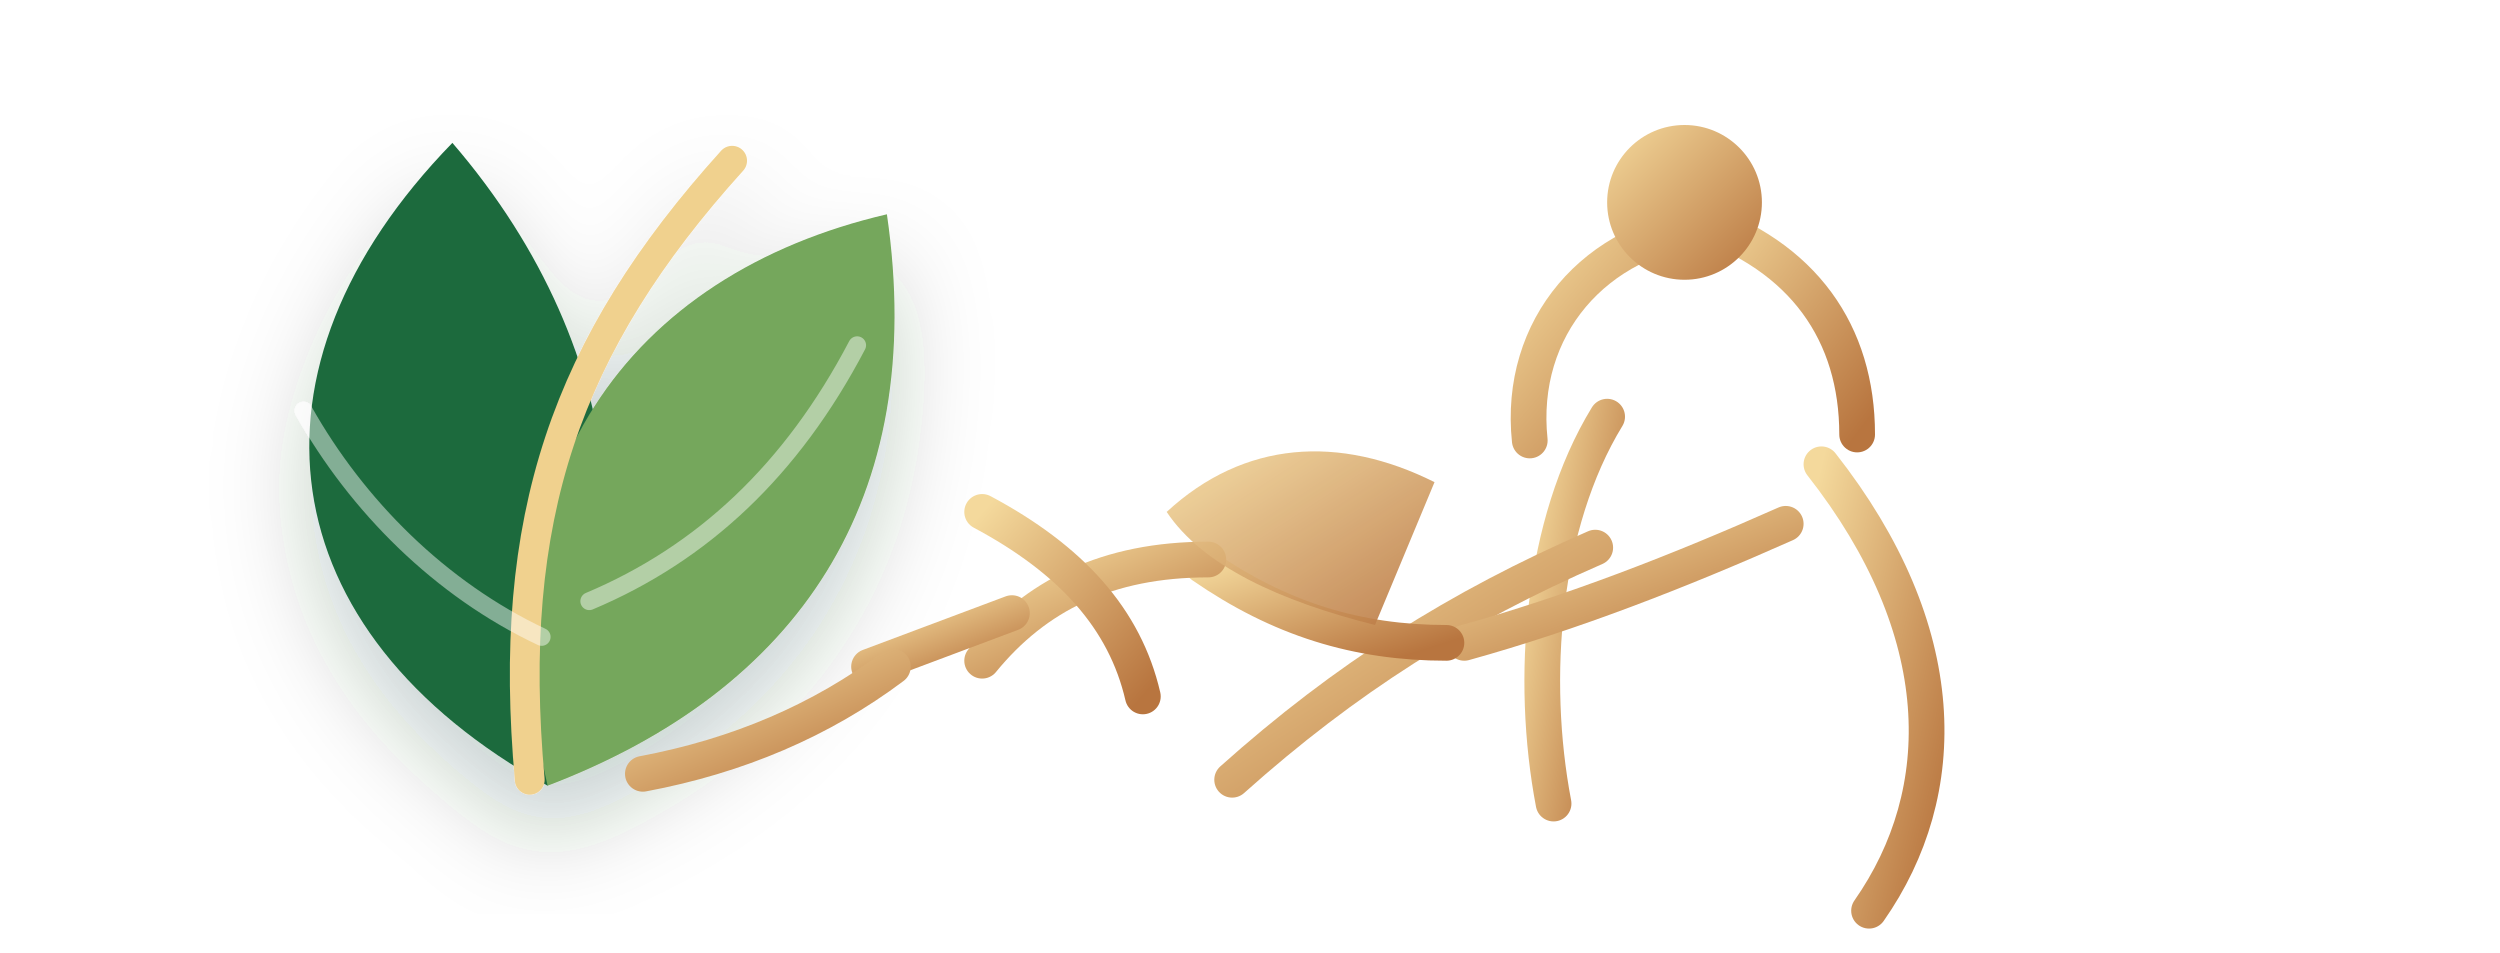
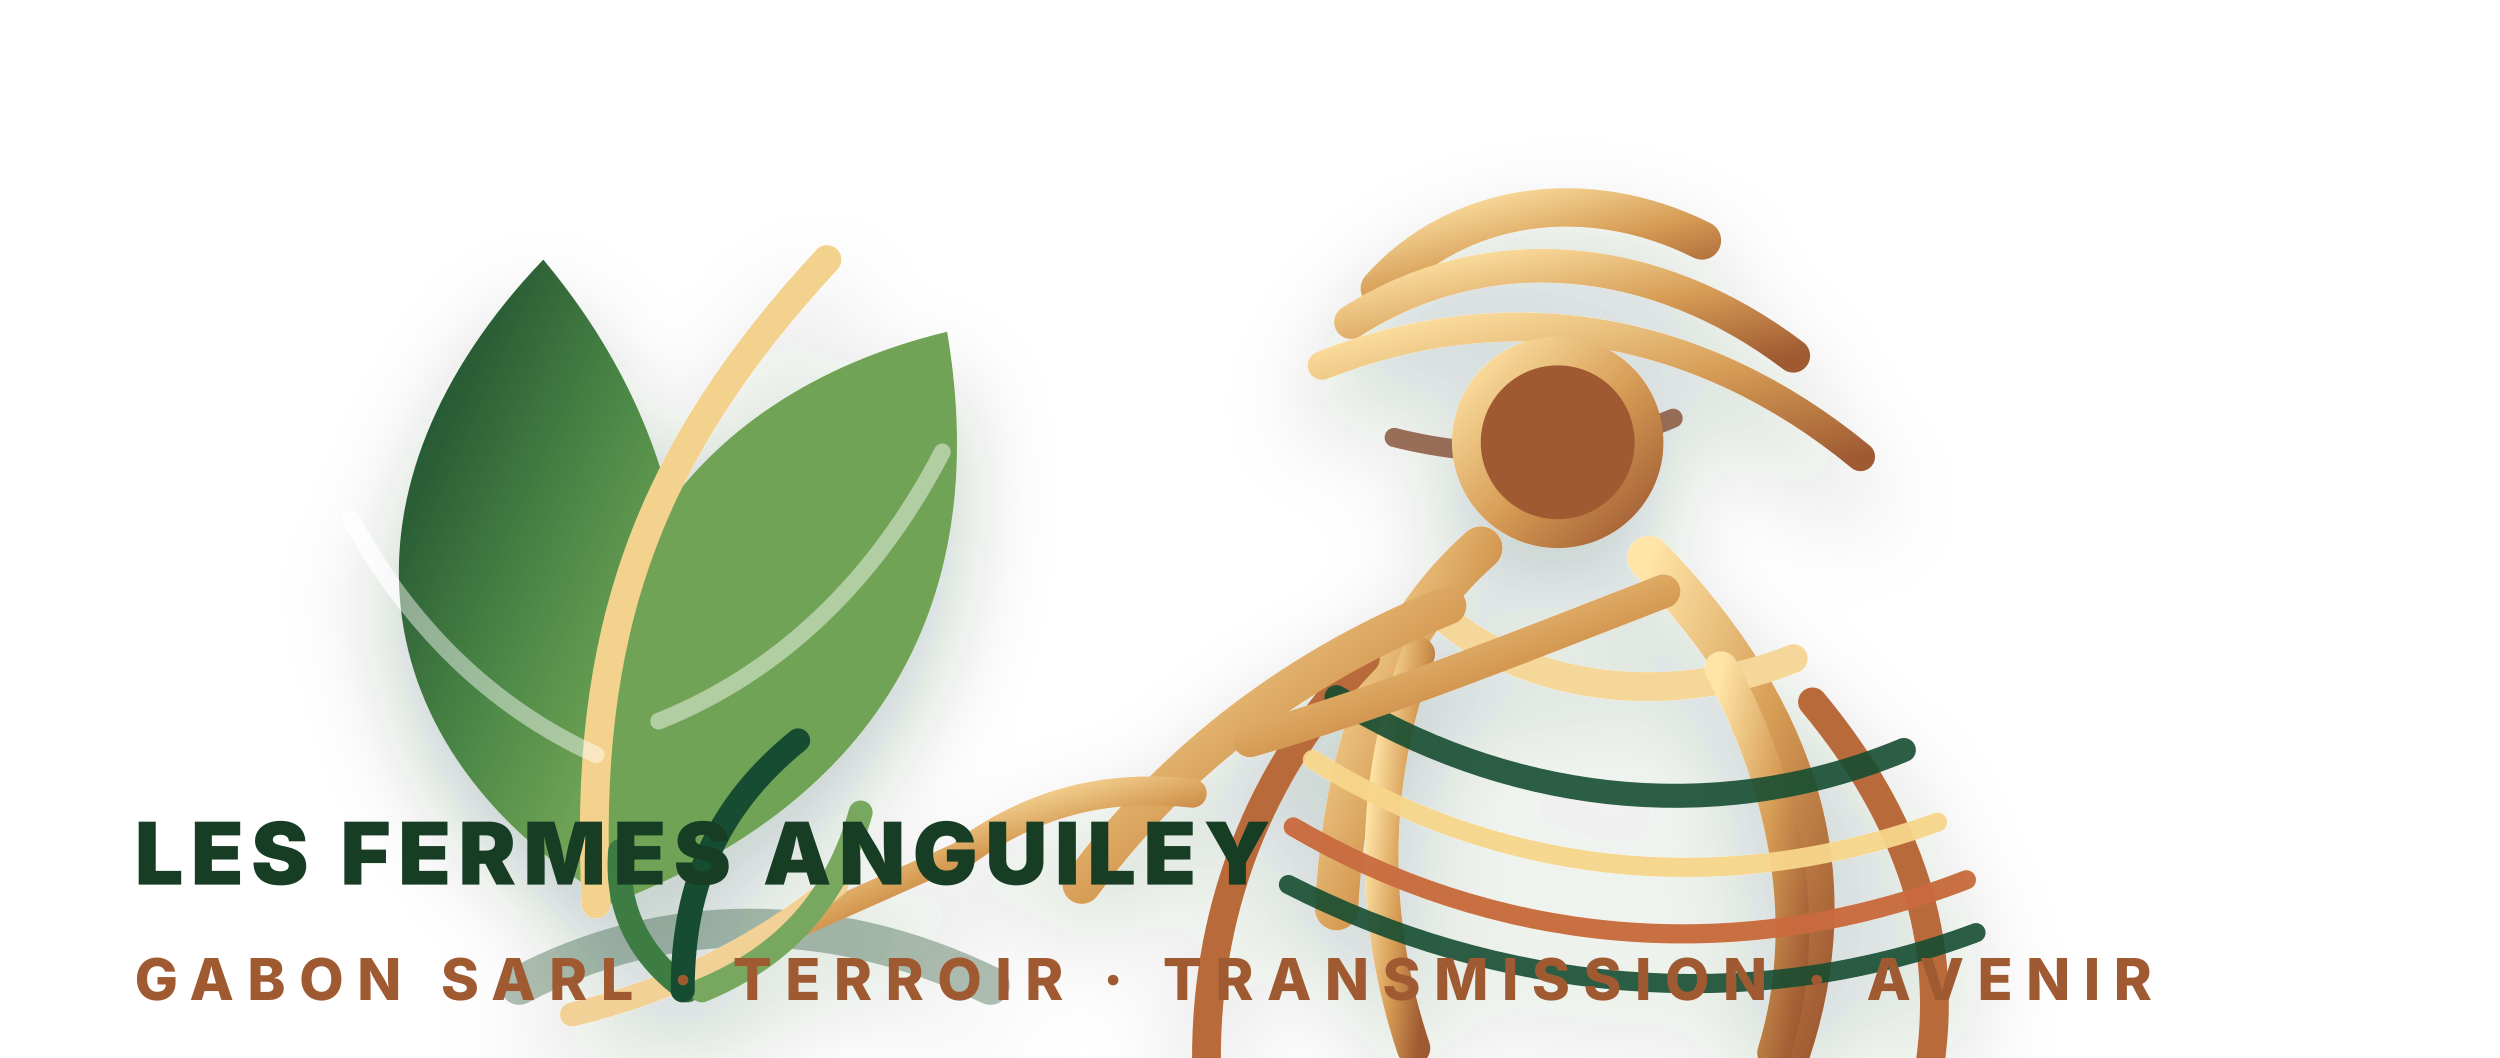
- <svg xmlns="http://www.w3.org/2000/svg" viewBox="0 0 420 160" role="img" aria-labelledby="t d">
+ <svg xmlns="http://www.w3.org/2000/svg" viewBox="0 0 520 220" role="img" aria-labelledby="t d">
  <defs>
-     <linearGradient id="g" x1="0" x2="1">
-       <stop stop-color="#174d31" />
-       <stop offset=".55" stop-color="#5f8f4f" />
-       <stop offset="1" stop-color="#e8bf72" />
+     <linearGradient id="leaf" x1="0" x2="1" y1="0" y2="1">
+       <stop stop-color="#123f28" />
+       <stop offset=".52" stop-color="#4f8b48" />
+       <stop offset="1" stop-color="#93bd64" />
    </linearGradient>
-     <linearGradient id="gold" x1="0" y1="0" x2="1" y2="1">
-       <stop stop-color="#f4d99c" />
-       <stop offset="1" stop-color="#b8753f" />
+     <linearGradient id="gold" x1="0" x2="1" y1="0" y2="1">
+       <stop stop-color="#ffe5a7" />
+       <stop offset=".55" stop-color="#d59b54" />
+       <stop offset="1" stop-color="#9f5a32" />
    </linearGradient>
-     <filter id="s" x="-20%" y="-20%" width="140%" height="140%">
-       <feDropShadow dx="0" dy="8" stdDeviation="8" flood-color="#17361f" flood-opacity=".22" />
+     <linearGradient id="pagne" x1="0" x2="1">
+       <stop stop-color="#f2efe4" />
+       <stop offset=".34" stop-color="#f7d58b" />
+       <stop offset=".68" stop-color="#c86b3e" />
+       <stop offset="1" stop-color="#174d31" />
+     </linearGradient>
+     <filter id="shadow" x="-20%" y="-20%" width="140%" height="140%">
+       <feDropShadow dx="0" dy="10" stdDeviation="10" flood-color="#14351f" flood-opacity=".24" />
    </filter>
  </defs>
-   <rect width="420" height="160" rx="36" fill="#fbf6e9" opacity="0" />
-   <g filter="url(#s)">
-     <path d="M92 132C45 106 39 62 76 24c31 36 32 78 16 108Z" fill="#1e6b3e" />
-     <path d="M92 132c42-16 64-48 57-96-43 10-69 44-57 96Z" fill="#74a75c" />
-     <path d="M89 131c-4-44 6-73 34-104" fill="none" stroke="#f0d18e" stroke-width="5" stroke-linecap="round" />
-     <path d="M91 107c-17-8-31-22-40-38M99 101c19-8 34-22 45-43" fill="none" stroke="rgba(255,255,255,.45)" stroke-width="3" stroke-linecap="round" />
+   <rect width="520" height="220" rx="46" fill="transparent" />
+   <g filter="url(#shadow)">
+     <g transform="translate(36 34)">
+       <path d="M92 154C38 122 32 67 77 20c36 43 37 93 15 134Z" fill="url(#leaf)" />
+       <path d="M91 154c53-20 80-60 70-119-54 13-86 56-70 119Z" fill="#6fa354" />
+       <path d="M88 154c-3-57 11-94 48-134" fill="none" stroke="#f2d28c" stroke-width="6" stroke-linecap="round" />
+       <path d="M88 123c-22-10-39-27-51-49M101 116c25-10 45-29 59-56" fill="none" stroke="rgba(255,255,255,.46)" stroke-width="3.5" stroke-linecap="round" />
+       <path d="M72 171c30-16 65-16 98 0" fill="none" stroke="#184b2e" stroke-width="8" stroke-linecap="round" opacity=".35" />
+     </g>
+     <g transform="translate(226 18)" fill="none" stroke-linecap="round" stroke-linejoin="round">
+       <path d="M128 32c-24-12-51-8-67 10" stroke="url(#gold)" stroke-width="8" />
+       <path d="M55 49c28-18 63-15 92 7" stroke="url(#gold)" stroke-width="7" />
+       <path d="M49 58c38-15 78-9 112 19" stroke="url(#gold)" stroke-width="6" />
+       <path d="M64 73c20 5 39 4 58-4" stroke="#7a4529" stroke-width="4" opacity=".75" />
+       <circle cx="98" cy="74" r="19" fill="#9f5a32" stroke="url(#gold)" stroke-width="6" />
+       <path d="M82 96c-18 16-28 39-30 75" stroke="url(#gold)" stroke-width="9" />
+       <path d="M117 98c32 33 41 67 29 103" stroke="url(#gold)" stroke-width="9" />
+       <path d="M75 111c18 15 47 18 72 8" stroke="#f6d79a" stroke-width="6" />
+       <path d="M69 118c-10 27-10 55-1 82" stroke="url(#gold)" stroke-width="7" />
+       <path d="M132 121c14 26 19 54 11 80" stroke="url(#gold)" stroke-width="7" />
+       <path d="M58 119c-22 23-34 53-33 87" stroke="#b86b3a" stroke-width="6" />
+       <path d="M151 128c20 24 29 50 24 78" stroke="#b86b3a" stroke-width="6" />
+       <path d="M52 127c34 21 77 28 118 11" stroke="#174d31" stroke-width="5" opacity=".9" />
+       <path d="M47 140c37 23 83 30 130 13" stroke="#f7d58b" stroke-width="4" opacity=".95" />
+       <path d="M43 154c41 24 91 30 140 11" stroke="#c86b3e" stroke-width="4" opacity=".95" />
+       <path d="M42 166c43 22 95 28 143 10" stroke="#174d31" stroke-width="4" opacity=".9" />
+       <path d="M75 108c-30 12-56 31-76 58" stroke="url(#gold)" stroke-width="8" />
+       <path d="M120 105c-31 12-58 23-86 31" stroke="url(#gold)" stroke-width="7" />
+       <path d="M22 147c-18-2-33 2-47 12" stroke="url(#gold)" stroke-width="6" />
+       <path d="M-25 159l-36 16" stroke="url(#gold)" stroke-width="5" />
+       <path d="M-52 166c-16 13-34 22-55 27" stroke="#f1d196" stroke-width="5" />
+       <path d="M-83 188c-10-7-15-17-14-29" stroke="#3d7b43" stroke-width="5" />
+       <path d="M-80 188c17-7 28-19 33-37" stroke="#78a85e" stroke-width="5" />
+       <path d="M-84 188c0-23 8-39 24-52" stroke="#174d31" stroke-width="5" />
+     </g>
  </g>
-   <g fill="none" stroke="url(#gold)" stroke-width="6" stroke-linecap="round" stroke-linejoin="round">
-     <path d="M287 38c-19 2-32 17-30 36" />
-     <path d="M285 37c18 6 27 19 27 36" />
-     <path d="M270 70c-11 18-13 44-9 65" />
-     <path d="M306 78c22 28 22 55 8 75" />
-     <path d="M268 92c-23 10-42 22-61 39" />
-     <path d="M300 88c-18 8-36 15-54 20" />
-     <path d="M243 108c-15 0-28-4-41-13" />
-     <path d="M203 94c-17 0-29 6-38 17" />
-     <path d="M170 103l-24 9" />
-     <path d="M165 86c15 8 24 18 27 31" />
-     <path d="M150 112c-12 9-26 15-42 18" />
-   </g>
-   <g fill="url(#gold)">
-     <circle cx="283" cy="34" r="13" />
-     <path d="M196 86c13-12 29-13 45-5l-10 24c-16-4-29-10-35-19Z" opacity=".9" />
+   <g transform="translate(28 184)">
+     <text x="0" y="0" font-family="Inter,Arial,sans-serif" font-size="18" font-weight="900" fill="#173d25" letter-spacing="1.5">LES FERMES ANGUILEY</text>
+     <text x="0" y="24" font-family="Inter,Arial,sans-serif" font-size="12" font-weight="800" fill="#9f5a32" letter-spacing="2.8">GABON SARL · TERROIR · TRANSMISSION · AVENIR</text>
  </g>
</svg>
